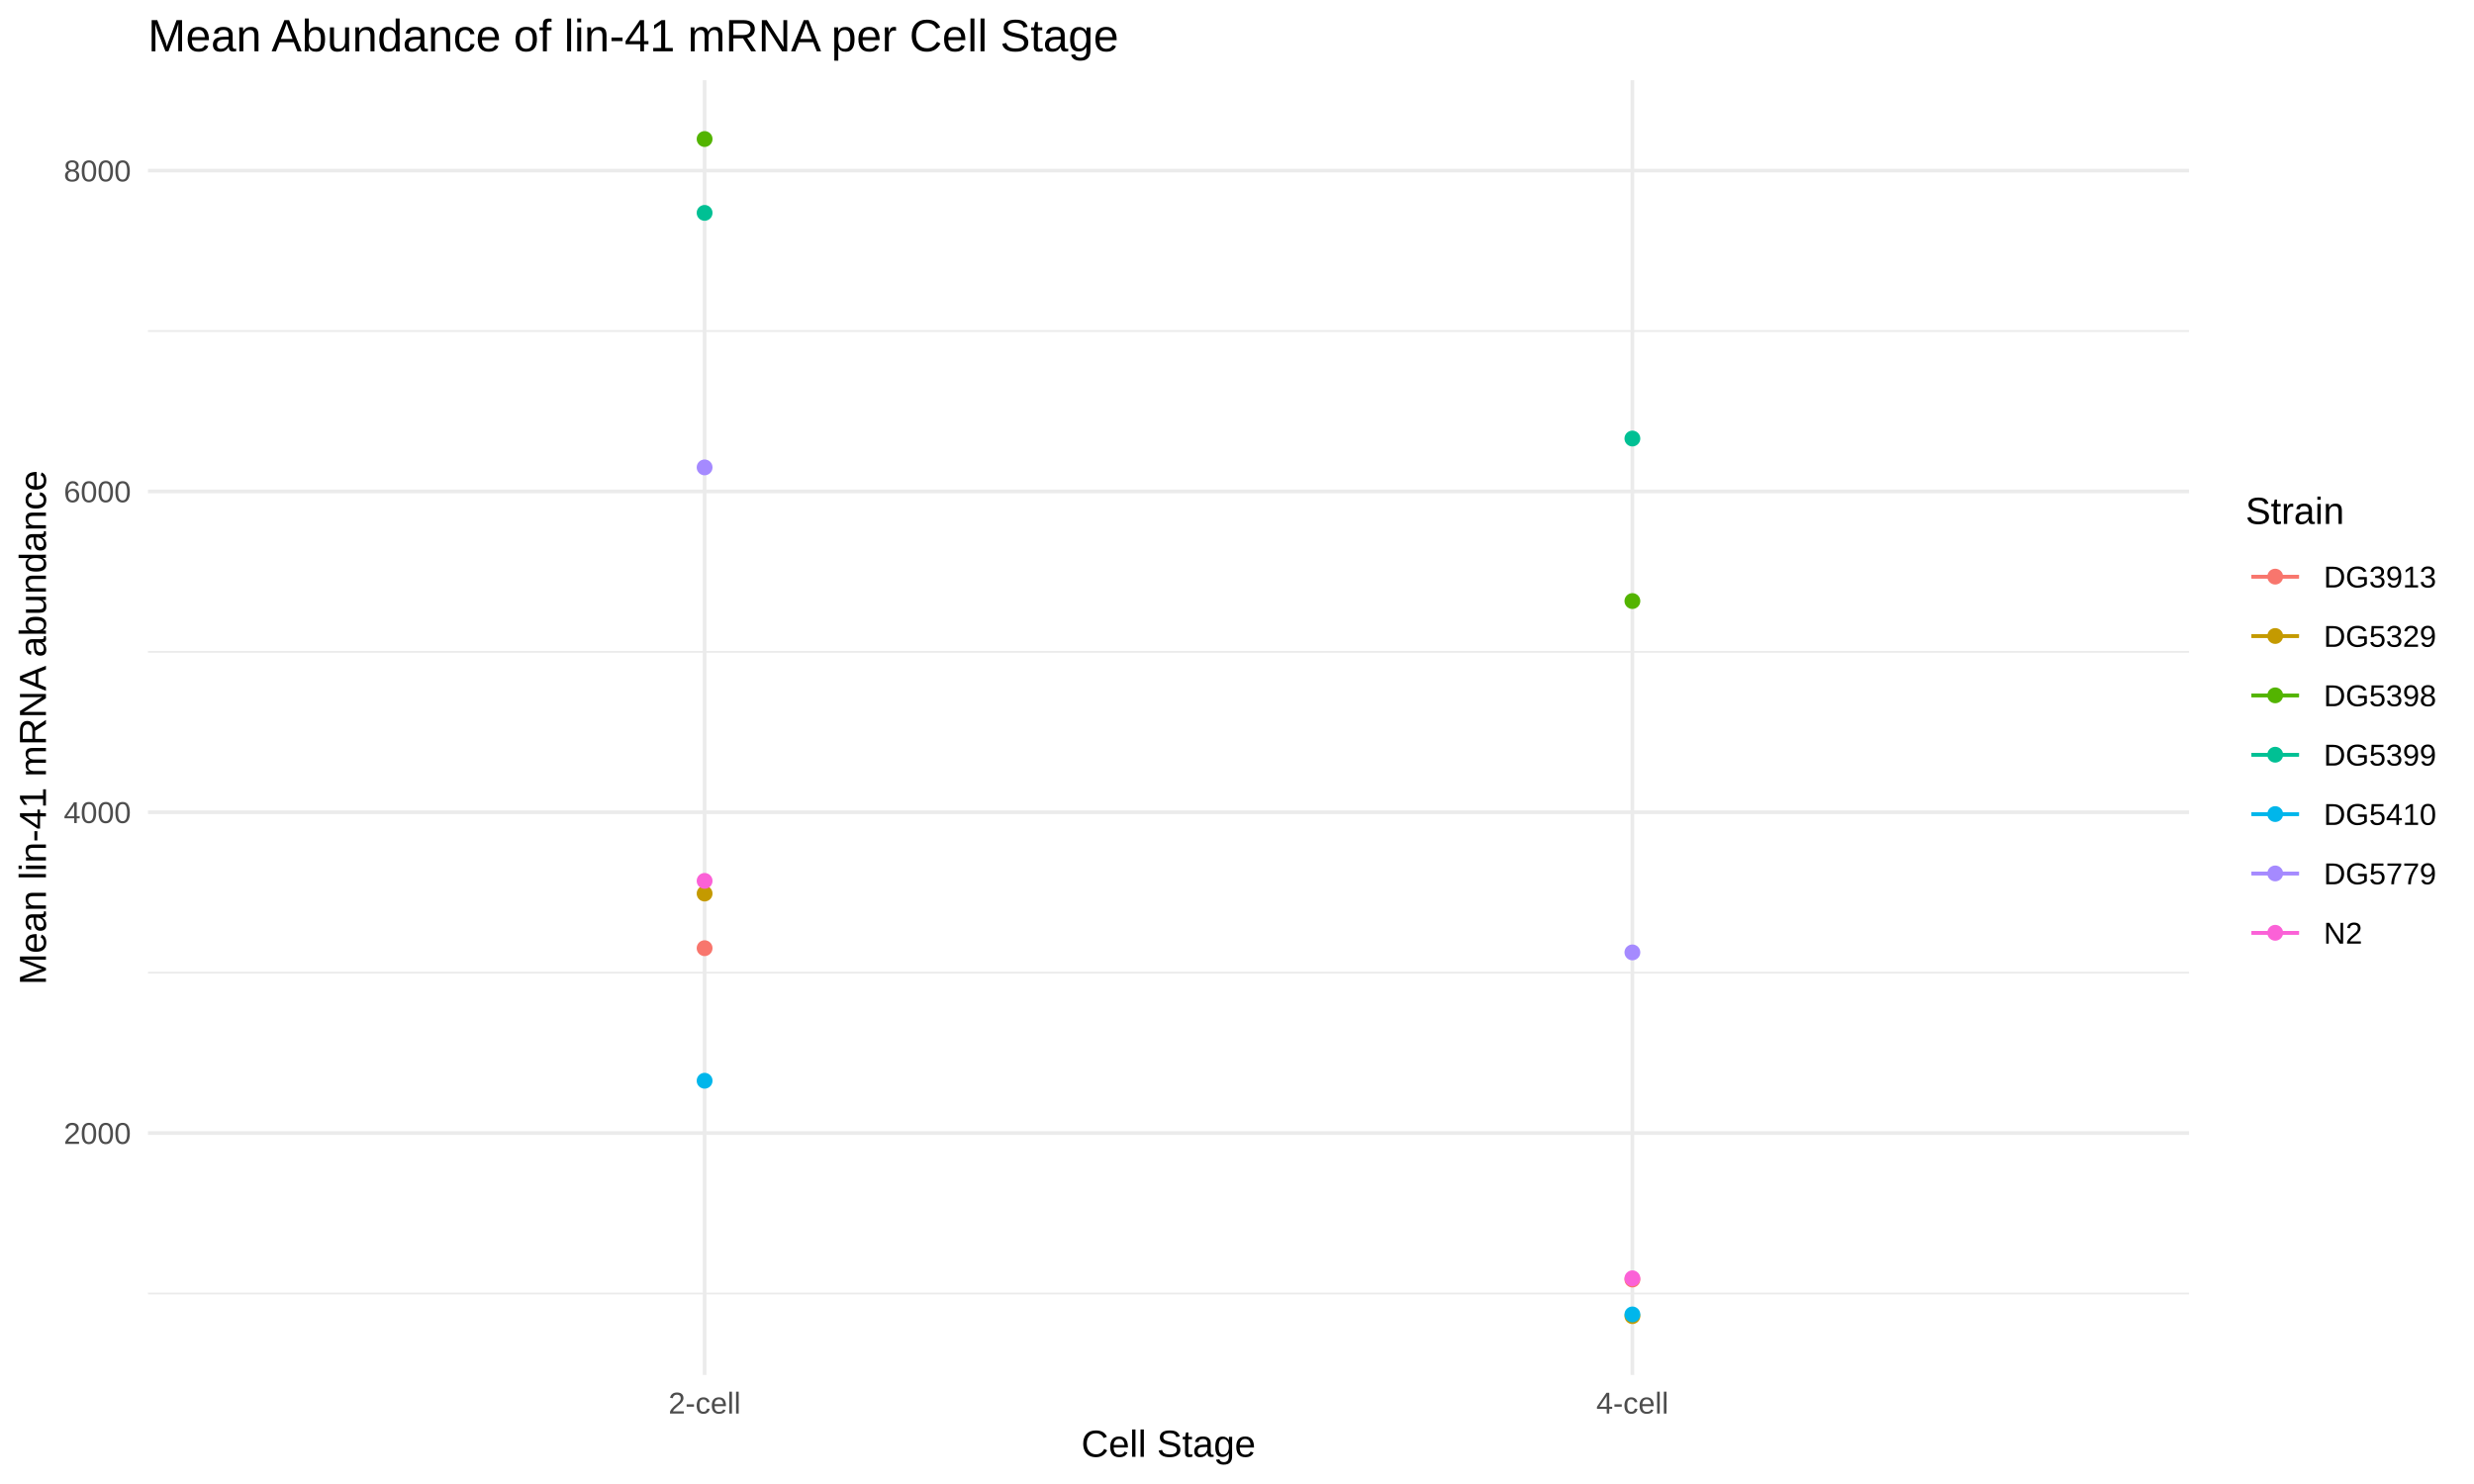
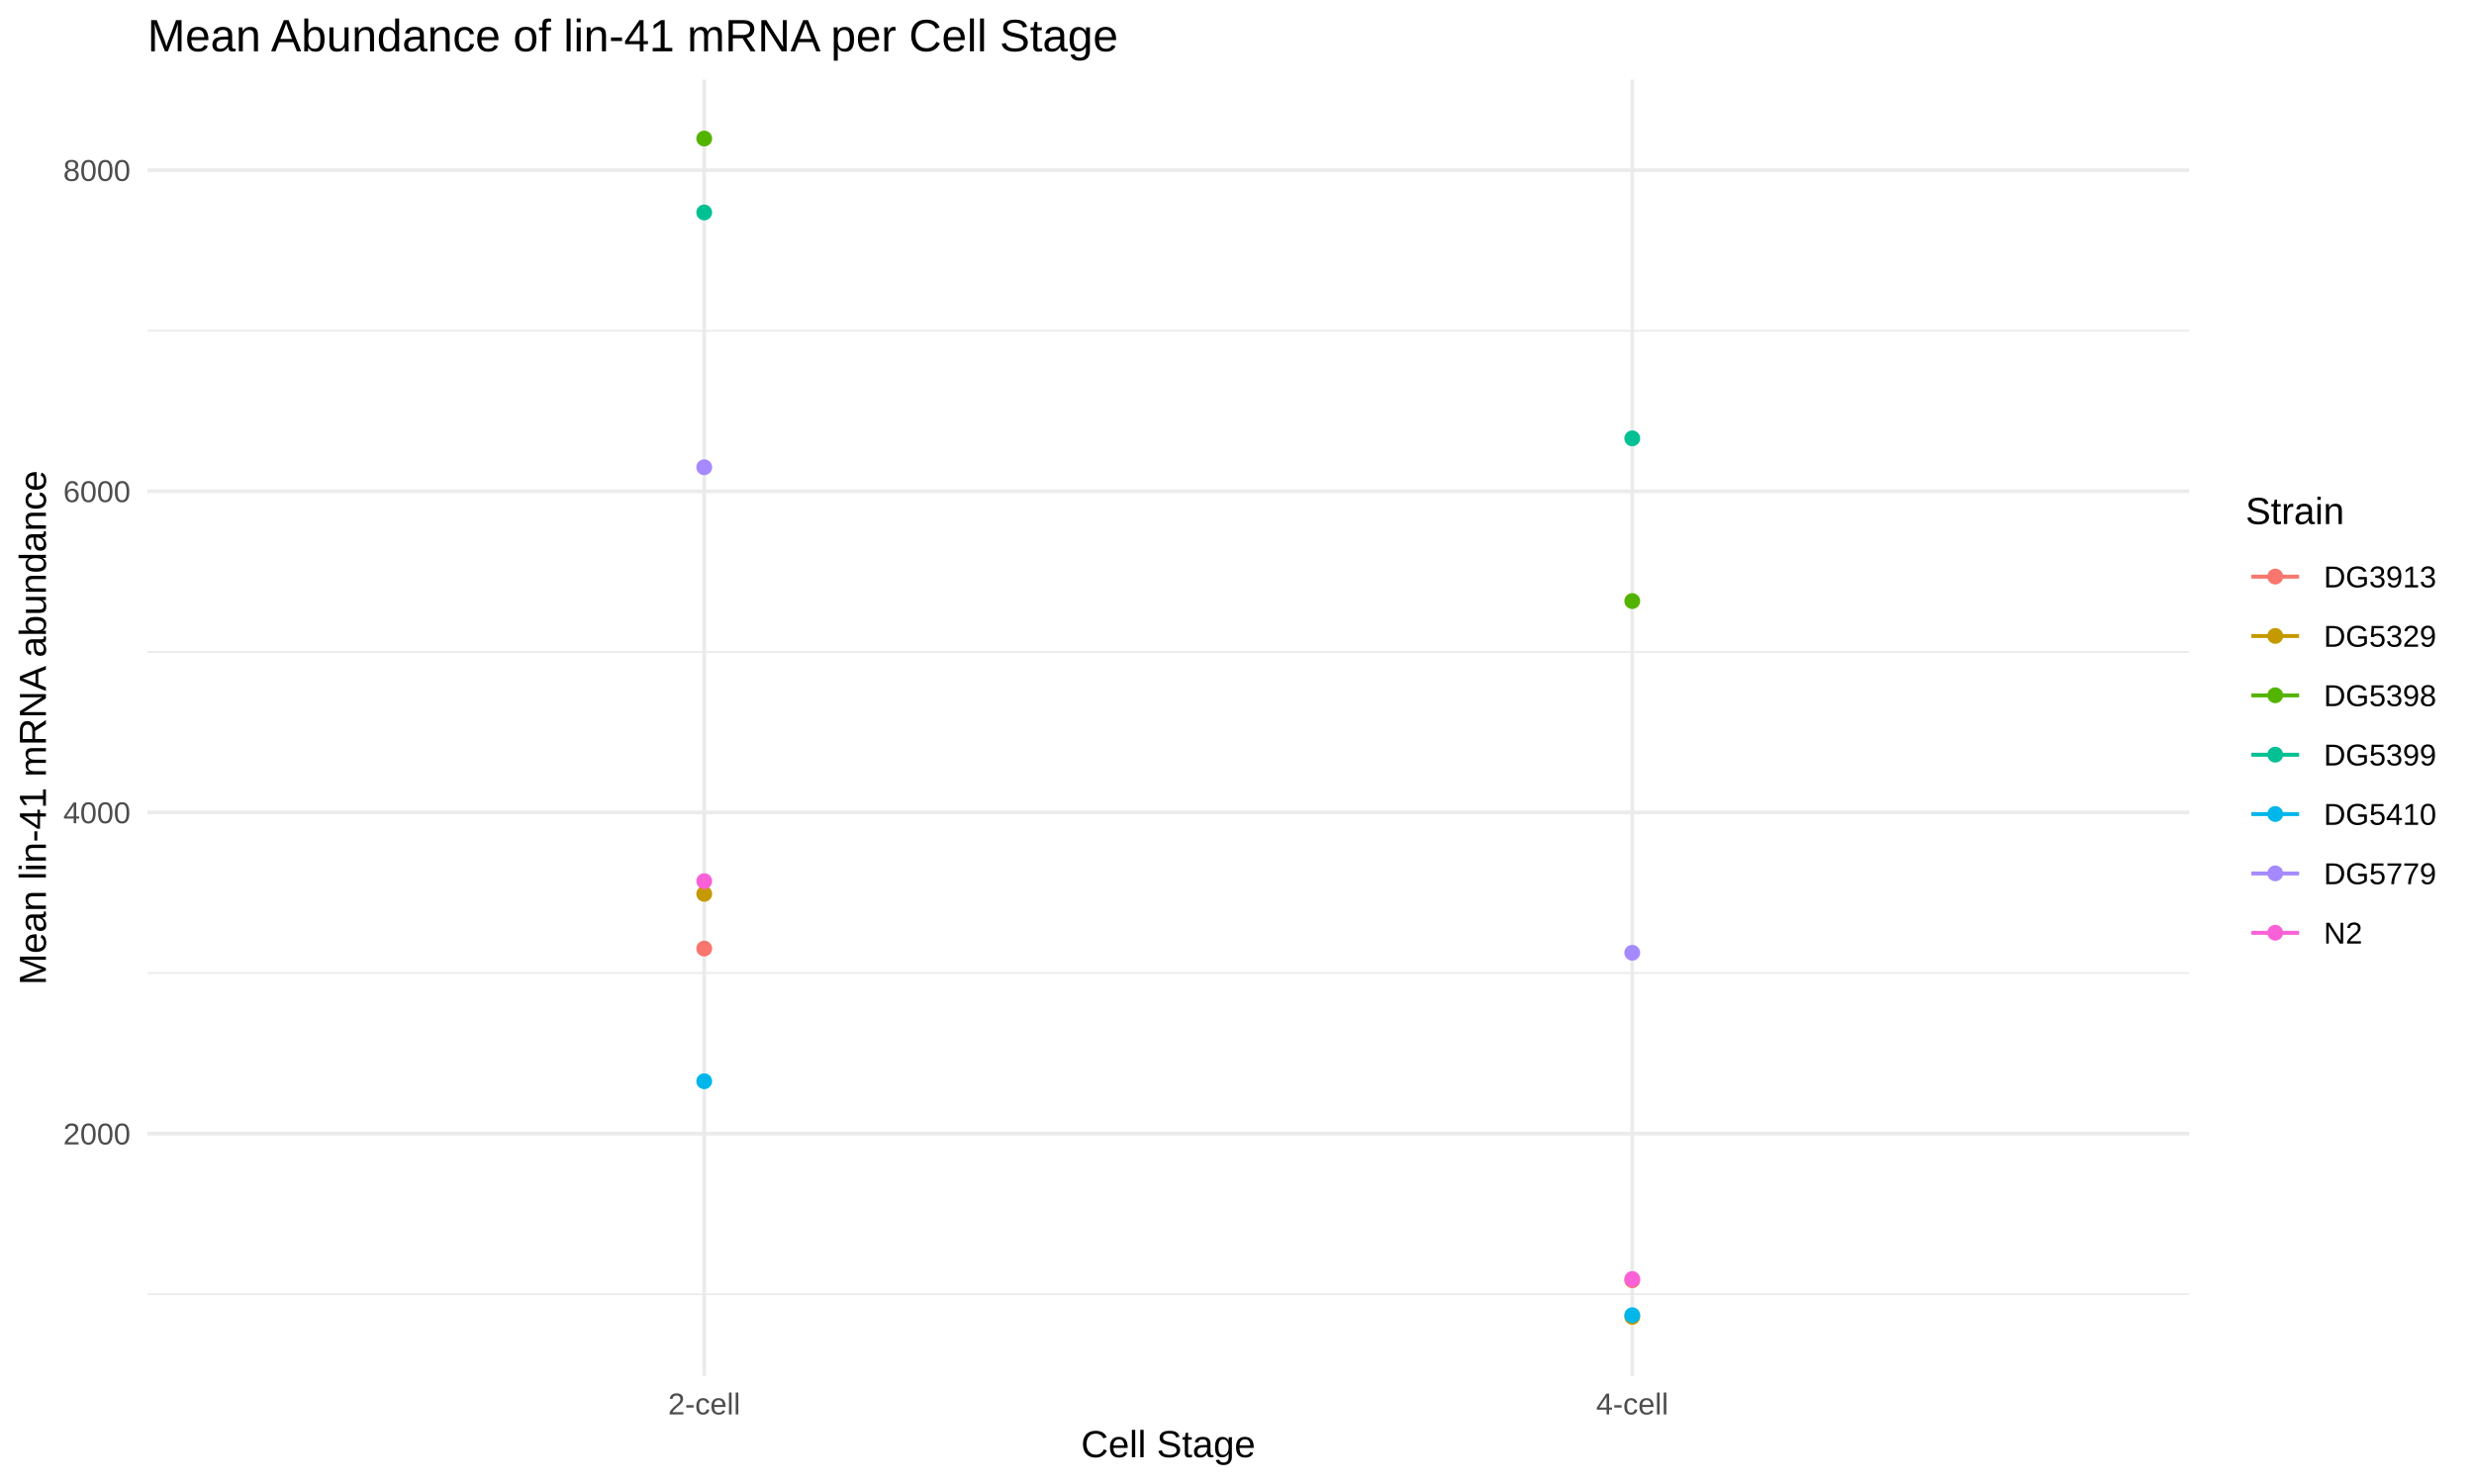
- <svg xmlns="http://www.w3.org/2000/svg" class="svglite" width="720.00pt" height="432.00pt" viewBox="0 0 720.00 432.00">
-   <defs>
-     <style type="text/css">
+ <svg xmlns="http://www.w3.org/2000/svg" width="720.00pt" height="432.00pt" viewBox="0 0 720.00 432.00">
+   <g class="svglite">
+     <defs>
+       <style type="text/css">
    .svglite line, .svglite polyline, .svglite polygon, .svglite path, .svglite rect, .svglite circle {
      fill: none;
      stroke: #000000;
      stroke-linecap: round;
      stroke-linejoin: round;
      stroke-miterlimit: 10.00;
    }
    .svglite text {
      white-space: pre;
    }
+     .svglite g.glyphgroup path {
+       fill: inherit;
+       stroke: none;
+     }
  </style>
-   </defs>
-   <rect width="100%" height="100%" style="stroke: none; fill: none;" />
-   <defs>
-     <clipPath id="cpMC4wMHw3MjAuMDB8MC4wMHw0MzIuMDA=">
-       <rect x="0.00" y="0.00" width="720.00" height="432.00" />
-     </clipPath>
-   </defs>
-   <g clip-path="url(#cpMC4wMHw3MjAuMDB8MC4wMHw0MzIuMDA=)">
+     </defs>
+     <rect width="100%" height="100%" style="stroke: none; fill: none;" />
+     <defs>
+       <clipPath id="cpMC4wMHw3MjAuMDB8MC4wMHw0MzIuMDA=">
+         <rect x="0.00" y="0.00" width="720.00" height="432.00" />
+       </clipPath>
+     </defs>
+     <g clip-path="url(#cpMC4wMHw3MjAuMDB8MC4wMHw0MzIuMDA=)">
</g>
-   <defs>
-     <clipPath id="cpNDMuMDZ8NjM3LjA3fDIzLjM0fDQwMC4yNw==">
-       <rect x="43.06" y="23.34" width="594.01" height="376.93" />
-     </clipPath>
-   </defs>
-   <g clip-path="url(#cpNDMuMDZ8NjM3LjA3fDIzLjM0fDQwMC4yNw==)">
-     <polyline points="43.06,376.54 637.07,376.54 " style="stroke-width: 0.53; stroke: #EBEBEB; stroke-linecap: butt;" />
-     <polyline points="43.06,283.15 637.07,283.15 " style="stroke-width: 0.53; stroke: #EBEBEB; stroke-linecap: butt;" />
-     <polyline points="43.06,189.75 637.07,189.75 " style="stroke-width: 0.53; stroke: #EBEBEB; stroke-linecap: butt;" />
-     <polyline points="43.06,96.36 637.07,96.36 " style="stroke-width: 0.53; stroke: #EBEBEB; stroke-linecap: butt;" />
-     <polyline points="43.06,329.84 637.07,329.84 " style="stroke-width: 1.07; stroke: #EBEBEB; stroke-linecap: butt;" />
-     <polyline points="43.06,236.45 637.07,236.45 " style="stroke-width: 1.07; stroke: #EBEBEB; stroke-linecap: butt;" />
-     <polyline points="43.06,143.06 637.07,143.06 " style="stroke-width: 1.07; stroke: #EBEBEB; stroke-linecap: butt;" />
-     <polyline points="43.06,49.66 637.07,49.66 " style="stroke-width: 1.07; stroke: #EBEBEB; stroke-linecap: butt;" />
-     <polyline points="205.06,400.27 205.06,23.34 " style="stroke-width: 1.07; stroke: #EBEBEB; stroke-linecap: butt;" />
-     <polyline points="475.07,400.27 475.07,23.34 " style="stroke-width: 1.07; stroke: #EBEBEB; stroke-linecap: butt;" />
-     <circle cx="205.06" cy="276.02" r="1.95" style="stroke-width: 0.71; stroke: #F8766D; fill: #F8766D;" />
-     <circle cx="475.07" cy="372.48" r="1.95" style="stroke-width: 0.71; stroke: #F8766D; fill: #F8766D;" />
-     <circle cx="205.06" cy="260.12" r="1.95" style="stroke-width: 0.71; stroke: #C49A00; fill: #C49A00;" />
-     <circle cx="475.07" cy="383.13" r="1.95" style="stroke-width: 0.71; stroke: #C49A00; fill: #C49A00;" />
-     <circle cx="205.06" cy="40.47" r="1.95" style="stroke-width: 0.71; stroke: #53B400; fill: #53B400;" />
-     <circle cx="475.07" cy="174.97" r="1.95" style="stroke-width: 0.71; stroke: #53B400; fill: #53B400;" />
-     <circle cx="205.06" cy="61.97" r="1.95" style="stroke-width: 0.71; stroke: #00C094; fill: #00C094;" />
-     <circle cx="475.07" cy="127.66" r="1.95" style="stroke-width: 0.71; stroke: #00C094; fill: #00C094;" />
-     <circle cx="205.06" cy="314.61" r="1.95" style="stroke-width: 0.71; stroke: #00B6EB; fill: #00B6EB;" />
-     <circle cx="475.07" cy="382.64" r="1.95" style="stroke-width: 0.71; stroke: #00B6EB; fill: #00B6EB;" />
-     <circle cx="205.06" cy="136.06" r="1.95" style="stroke-width: 0.71; stroke: #A58AFF; fill: #A58AFF;" />
-     <circle cx="475.07" cy="277.25" r="1.95" style="stroke-width: 0.71; stroke: #A58AFF; fill: #A58AFF;" />
-     <circle cx="205.06" cy="256.43" r="1.95" style="stroke-width: 0.71; stroke: #FB61D7; fill: #FB61D7;" />
-     <circle cx="475.07" cy="372.12" r="1.95" style="stroke-width: 0.71; stroke: #FB61D7; fill: #FB61D7;" />
-   </g>
-   <g clip-path="url(#cpMC4wMHw3MjAuMDB8MC4wMHw0MzIuMDA=)">
-     <text x="38.13" y="333.00" text-anchor="end" style="font-size: 8.80px;fill: #4D4D4D; font-family: &quot;Arial&quot;;" textLength="19.58px" lengthAdjust="spacingAndGlyphs">2000</text>
-     <text x="38.13" y="239.60" text-anchor="end" style="font-size: 8.80px;fill: #4D4D4D; font-family: &quot;Arial&quot;;" textLength="19.58px" lengthAdjust="spacingAndGlyphs">4000</text>
-     <text x="38.13" y="146.21" text-anchor="end" style="font-size: 8.80px;fill: #4D4D4D; font-family: &quot;Arial&quot;;" textLength="19.58px" lengthAdjust="spacingAndGlyphs">6000</text>
-     <text x="38.13" y="52.82" text-anchor="end" style="font-size: 8.80px;fill: #4D4D4D; font-family: &quot;Arial&quot;;" textLength="19.58px" lengthAdjust="spacingAndGlyphs">8000</text>
-     <text x="205.06" y="411.50" text-anchor="middle" style="font-size: 8.80px;fill: #4D4D4D; font-family: &quot;Arial&quot;;" textLength="21.02px" lengthAdjust="spacingAndGlyphs">2-cell</text>
-     <text x="475.07" y="411.50" text-anchor="middle" style="font-size: 8.80px;fill: #4D4D4D; font-family: &quot;Arial&quot;;" textLength="21.02px" lengthAdjust="spacingAndGlyphs">4-cell</text>
-     <text x="340.06" y="424.09" text-anchor="middle" style="font-size: 11.00px; font-family: &quot;Arial&quot;;" textLength="50.75px" lengthAdjust="spacingAndGlyphs">Cell Stage</text>
-     <text transform="translate(13.37,211.80) rotate(-90)" text-anchor="middle" style="font-size: 11.00px; font-family: &quot;Arial&quot;;" textLength="150.44px" lengthAdjust="spacingAndGlyphs">Mean lin-41 mRNA abundance</text>
-     <text x="653.51" y="152.53" style="font-size: 11.00px; font-family: &quot;Arial&quot;;" textLength="28.74px" lengthAdjust="spacingAndGlyphs">Strain</text>
-     <line x1="655.24" y1="167.86" x2="669.06" y2="167.86" style="stroke-width: 1.07; stroke: #F8766D; stroke-linecap: butt;" />
-     <circle cx="662.15" cy="167.86" r="1.95" style="stroke-width: 0.71; stroke: #F8766D; fill: #F8766D;" />
-     <line x1="655.24" y1="167.86" x2="669.06" y2="167.86" style="stroke-width: 1.07; stroke: #F8766D; stroke-linecap: butt;" />
-     <line x1="655.24" y1="185.14" x2="669.06" y2="185.14" style="stroke-width: 1.07; stroke: #C49A00; stroke-linecap: butt;" />
-     <circle cx="662.15" cy="185.14" r="1.95" style="stroke-width: 0.71; stroke: #C49A00; fill: #C49A00;" />
-     <line x1="655.24" y1="185.14" x2="669.06" y2="185.14" style="stroke-width: 1.07; stroke: #C49A00; stroke-linecap: butt;" />
-     <line x1="655.24" y1="202.42" x2="669.06" y2="202.42" style="stroke-width: 1.07; stroke: #53B400; stroke-linecap: butt;" />
-     <circle cx="662.15" cy="202.42" r="1.95" style="stroke-width: 0.71; stroke: #53B400; fill: #53B400;" />
-     <line x1="655.24" y1="202.42" x2="669.06" y2="202.42" style="stroke-width: 1.07; stroke: #53B400; stroke-linecap: butt;" />
-     <line x1="655.24" y1="219.70" x2="669.06" y2="219.70" style="stroke-width: 1.07; stroke: #00C094; stroke-linecap: butt;" />
-     <circle cx="662.15" cy="219.70" r="1.95" style="stroke-width: 0.71; stroke: #00C094; fill: #00C094;" />
-     <line x1="655.24" y1="219.70" x2="669.06" y2="219.70" style="stroke-width: 1.07; stroke: #00C094; stroke-linecap: butt;" />
-     <line x1="655.24" y1="236.98" x2="669.06" y2="236.98" style="stroke-width: 1.07; stroke: #00B6EB; stroke-linecap: butt;" />
-     <circle cx="662.15" cy="236.98" r="1.95" style="stroke-width: 0.71; stroke: #00B6EB; fill: #00B6EB;" />
-     <line x1="655.24" y1="236.98" x2="669.06" y2="236.98" style="stroke-width: 1.07; stroke: #00B6EB; stroke-linecap: butt;" />
-     <line x1="655.24" y1="254.26" x2="669.06" y2="254.26" style="stroke-width: 1.07; stroke: #A58AFF; stroke-linecap: butt;" />
-     <circle cx="662.15" cy="254.26" r="1.95" style="stroke-width: 0.71; stroke: #A58AFF; fill: #A58AFF;" />
-     <line x1="655.24" y1="254.26" x2="669.06" y2="254.26" style="stroke-width: 1.07; stroke: #A58AFF; stroke-linecap: butt;" />
-     <line x1="655.24" y1="271.54" x2="669.06" y2="271.54" style="stroke-width: 1.07; stroke: #FB61D7; stroke-linecap: butt;" />
-     <circle cx="662.15" cy="271.54" r="1.95" style="stroke-width: 0.71; stroke: #FB61D7; fill: #FB61D7;" />
-     <line x1="655.24" y1="271.54" x2="669.06" y2="271.54" style="stroke-width: 1.07; stroke: #FB61D7; stroke-linecap: butt;" />
-     <text x="676.27" y="171.02" style="font-size: 8.80px; font-family: &quot;Arial&quot;;" textLength="32.77px" lengthAdjust="spacingAndGlyphs">DG3913</text>
-     <text x="676.27" y="188.30" style="font-size: 8.80px; font-family: &quot;Arial&quot;;" textLength="32.77px" lengthAdjust="spacingAndGlyphs">DG5329</text>
-     <text x="676.27" y="205.58" style="font-size: 8.80px; font-family: &quot;Arial&quot;;" textLength="32.77px" lengthAdjust="spacingAndGlyphs">DG5398</text>
-     <text x="676.27" y="222.86" style="font-size: 8.80px; font-family: &quot;Arial&quot;;" textLength="32.77px" lengthAdjust="spacingAndGlyphs">DG5399</text>
-     <text x="676.27" y="240.14" style="font-size: 8.80px; font-family: &quot;Arial&quot;;" textLength="32.77px" lengthAdjust="spacingAndGlyphs">DG5410</text>
-     <text x="676.27" y="257.42" style="font-size: 8.80px; font-family: &quot;Arial&quot;;" textLength="32.77px" lengthAdjust="spacingAndGlyphs">DG5779</text>
-     <text x="676.27" y="274.70" style="font-size: 8.80px; font-family: &quot;Arial&quot;;" textLength="11.25px" lengthAdjust="spacingAndGlyphs">N2</text>
-     <text x="43.06" y="14.94" style="font-size: 13.20px; font-family: &quot;Arial&quot;;" textLength="283.77px" lengthAdjust="spacingAndGlyphs">Mean Abundance of lin-41 mRNA per Cell Stage</text>
+     <defs>
+       <clipPath id="cpNDIuOTF8NjM3LjA4fDIzLjE4fDQwMC41MA==">
+         <rect x="42.91" y="23.18" width="594.17" height="377.33" />
+       </clipPath>
+     </defs>
+     <g clip-path="url(#cpNDIuOTF8NjM3LjA4fDIzLjE4fDQwMC41MA==)">
+       <polyline points="42.91,376.75 637.08,376.75 " style="stroke-width: 0.53; stroke: #EBEBEB; stroke-linecap: butt;" />
+       <polyline points="42.91,283.26 637.08,283.26 " style="stroke-width: 0.53; stroke: #EBEBEB; stroke-linecap: butt;" />
+       <polyline points="42.91,189.77 637.08,189.77 " style="stroke-width: 0.53; stroke: #EBEBEB; stroke-linecap: butt;" />
+       <polyline points="42.91,96.28 637.08,96.28 " style="stroke-width: 0.53; stroke: #EBEBEB; stroke-linecap: butt;" />
+       <polyline points="42.91,330.01 637.08,330.01 " style="stroke-width: 1.07; stroke: #EBEBEB; stroke-linecap: butt;" />
+       <polyline points="42.91,236.51 637.08,236.51 " style="stroke-width: 1.07; stroke: #EBEBEB; stroke-linecap: butt;" />
+       <polyline points="42.91,143.02 637.08,143.02 " style="stroke-width: 1.07; stroke: #EBEBEB; stroke-linecap: butt;" />
+       <polyline points="42.91,49.53 637.08,49.53 " style="stroke-width: 1.07; stroke: #EBEBEB; stroke-linecap: butt;" />
+       <polyline points="204.95,400.50 204.95,23.18 " style="stroke-width: 1.07; stroke: #EBEBEB; stroke-linecap: butt;" />
+       <polyline points="475.03,400.50 475.03,23.18 " style="stroke-width: 1.07; stroke: #EBEBEB; stroke-linecap: butt;" />
+       <circle cx="204.95" cy="276.13" r="1.95" style="stroke-width: 0.71; stroke: #F8766D; fill: #F8766D;" />
+       <circle cx="475.03" cy="372.69" r="1.95" style="stroke-width: 0.71; stroke: #F8766D; fill: #F8766D;" />
+       <circle cx="204.95" cy="260.21" r="1.95" style="stroke-width: 0.71; stroke: #C49A00; fill: #C49A00;" />
+       <circle cx="475.03" cy="383.35" r="1.95" style="stroke-width: 0.71; stroke: #C49A00; fill: #C49A00;" />
+       <circle cx="204.95" cy="40.33" r="1.95" style="stroke-width: 0.71; stroke: #53B400; fill: #53B400;" />
+       <circle cx="475.03" cy="174.97" r="1.95" style="stroke-width: 0.71; stroke: #53B400; fill: #53B400;" />
+       <circle cx="204.95" cy="61.85" r="1.95" style="stroke-width: 0.71; stroke: #00C094; fill: #00C094;" />
+       <circle cx="475.03" cy="127.61" r="1.95" style="stroke-width: 0.71; stroke: #00C094; fill: #00C094;" />
+       <circle cx="204.95" cy="314.76" r="1.95" style="stroke-width: 0.71; stroke: #00B6EB; fill: #00B6EB;" />
+       <circle cx="475.03" cy="382.86" r="1.95" style="stroke-width: 0.71; stroke: #00B6EB; fill: #00B6EB;" />
+       <circle cx="204.95" cy="136.02" r="1.95" style="stroke-width: 0.71; stroke: #A58AFF; fill: #A58AFF;" />
+       <circle cx="475.03" cy="277.36" r="1.95" style="stroke-width: 0.71; stroke: #A58AFF; fill: #A58AFF;" />
+       <circle cx="204.95" cy="256.52" r="1.95" style="stroke-width: 0.71; stroke: #FB61D7; fill: #FB61D7;" />
+       <circle cx="475.03" cy="372.33" r="1.95" style="stroke-width: 0.71; stroke: #FB61D7; fill: #FB61D7;" />
+     </g>
+     <g clip-path="url(#cpMC4wMHw3MjAuMDB8MC4wMHw0MzIuMDA=)">
+       <text x="37.98" y="333.16" text-anchor="end" style="font-size: 8.80px;fill: #4D4D4D; font-family: &quot;Arial&quot;;" textLength="19.56px" lengthAdjust="spacingAndGlyphs">2000</text>
+       <text x="37.98" y="239.66" text-anchor="end" style="font-size: 8.80px;fill: #4D4D4D; font-family: &quot;Arial&quot;;" textLength="19.56px" lengthAdjust="spacingAndGlyphs">4000</text>
+       <text x="37.98" y="146.17" text-anchor="end" style="font-size: 8.80px;fill: #4D4D4D; font-family: &quot;Arial&quot;;" textLength="19.56px" lengthAdjust="spacingAndGlyphs">6000</text>
+       <text x="37.98" y="52.68" text-anchor="end" style="font-size: 8.80px;fill: #4D4D4D; font-family: &quot;Arial&quot;;" textLength="19.56px" lengthAdjust="spacingAndGlyphs">8000</text>
+       <text x="204.95" y="411.74" text-anchor="middle" style="font-size: 8.80px;fill: #4D4D4D; font-family: &quot;Arial&quot;;" textLength="21.02px" lengthAdjust="spacingAndGlyphs">2-cell</text>
+       <text x="475.03" y="411.74" text-anchor="middle" style="font-size: 8.80px;fill: #4D4D4D; font-family: &quot;Arial&quot;;" textLength="21.02px" lengthAdjust="spacingAndGlyphs">4-cell</text>
+       <text x="339.99" y="424.20" text-anchor="middle" style="font-size: 11.00px; font-family: &quot;Arial&quot;;" textLength="50.78px" lengthAdjust="spacingAndGlyphs">Cell Stage</text>
+       <text transform="translate(13.36,211.84) rotate(-90)" text-anchor="middle" style="font-size: 11.00px; font-family: &quot;Arial&quot;;" textLength="149.89px" lengthAdjust="spacingAndGlyphs">Mean lin-41 mRNA abundance</text>
+       <text x="653.52" y="152.56" style="font-size: 11.00px; font-family: &quot;Arial&quot;;" textLength="28.75px" lengthAdjust="spacingAndGlyphs">Strain</text>
+       <line x1="655.24" y1="167.84" x2="669.07" y2="167.84" style="stroke-width: 1.07; stroke: #F8766D; stroke-linecap: butt;" />
+       <circle cx="662.16" cy="167.84" r="1.95" style="stroke-width: 0.71; stroke: #F8766D; fill: #F8766D;" />
+       <line x1="655.24" y1="167.84" x2="669.07" y2="167.84" style="stroke-width: 1.07; stroke: #F8766D; stroke-linecap: butt;" />
+       <line x1="655.24" y1="185.12" x2="669.07" y2="185.12" style="stroke-width: 1.07; stroke: #C49A00; stroke-linecap: butt;" />
+       <circle cx="662.16" cy="185.12" r="1.95" style="stroke-width: 0.71; stroke: #C49A00; fill: #C49A00;" />
+       <line x1="655.24" y1="185.12" x2="669.07" y2="185.12" style="stroke-width: 1.07; stroke: #C49A00; stroke-linecap: butt;" />
+       <line x1="655.24" y1="202.40" x2="669.07" y2="202.40" style="stroke-width: 1.07; stroke: #53B400; stroke-linecap: butt;" />
+       <circle cx="662.16" cy="202.40" r="1.95" style="stroke-width: 0.71; stroke: #53B400; fill: #53B400;" />
+       <line x1="655.24" y1="202.40" x2="669.07" y2="202.40" style="stroke-width: 1.07; stroke: #53B400; stroke-linecap: butt;" />
+       <line x1="655.24" y1="219.68" x2="669.07" y2="219.68" style="stroke-width: 1.07; stroke: #00C094; stroke-linecap: butt;" />
+       <circle cx="662.16" cy="219.68" r="1.95" style="stroke-width: 0.71; stroke: #00C094; fill: #00C094;" />
+       <line x1="655.24" y1="219.68" x2="669.07" y2="219.68" style="stroke-width: 1.07; stroke: #00C094; stroke-linecap: butt;" />
+       <line x1="655.24" y1="236.96" x2="669.07" y2="236.96" style="stroke-width: 1.07; stroke: #00B6EB; stroke-linecap: butt;" />
+       <circle cx="662.16" cy="236.96" r="1.95" style="stroke-width: 0.71; stroke: #00B6EB; fill: #00B6EB;" />
+       <line x1="655.24" y1="236.96" x2="669.07" y2="236.96" style="stroke-width: 1.07; stroke: #00B6EB; stroke-linecap: butt;" />
+       <line x1="655.24" y1="254.24" x2="669.07" y2="254.24" style="stroke-width: 1.07; stroke: #A58AFF; stroke-linecap: butt;" />
+       <circle cx="662.16" cy="254.24" r="1.95" style="stroke-width: 0.71; stroke: #A58AFF; fill: #A58AFF;" />
+       <line x1="655.24" y1="254.24" x2="669.07" y2="254.24" style="stroke-width: 1.07; stroke: #A58AFF; stroke-linecap: butt;" />
+       <line x1="655.24" y1="271.52" x2="669.07" y2="271.52" style="stroke-width: 1.07; stroke: #FB61D7; stroke-linecap: butt;" />
+       <circle cx="662.16" cy="271.52" r="1.95" style="stroke-width: 0.71; stroke: #FB61D7; fill: #FB61D7;" />
+       <line x1="655.24" y1="271.52" x2="669.07" y2="271.52" style="stroke-width: 1.07; stroke: #FB61D7; stroke-linecap: butt;" />
+       <text x="676.28" y="170.99" style="font-size: 8.80px; font-family: &quot;Arial&quot;;" textLength="32.77px" lengthAdjust="spacingAndGlyphs">DG3913</text>
+       <text x="676.28" y="188.27" style="font-size: 8.80px; font-family: &quot;Arial&quot;;" textLength="32.77px" lengthAdjust="spacingAndGlyphs">DG5329</text>
+       <text x="676.28" y="205.55" style="font-size: 8.80px; font-family: &quot;Arial&quot;;" textLength="32.77px" lengthAdjust="spacingAndGlyphs">DG5398</text>
+       <text x="676.28" y="222.83" style="font-size: 8.80px; font-family: &quot;Arial&quot;;" textLength="32.77px" lengthAdjust="spacingAndGlyphs">DG5399</text>
+       <text x="676.28" y="240.11" style="font-size: 8.80px; font-family: &quot;Arial&quot;;" textLength="32.77px" lengthAdjust="spacingAndGlyphs">DG5410</text>
+       <text x="676.28" y="257.39" style="font-size: 8.80px; font-family: &quot;Arial&quot;;" textLength="32.77px" lengthAdjust="spacingAndGlyphs">DG5779</text>
+       <text x="676.28" y="274.67" style="font-size: 8.80px; font-family: &quot;Arial&quot;;" textLength="11.25px" lengthAdjust="spacingAndGlyphs">N2</text>
+       <text x="42.91" y="14.93" style="font-size: 13.20px; font-family: &quot;Arial&quot;;" textLength="282.08px" lengthAdjust="spacingAndGlyphs">Mean Abundance of lin-41 mRNA per Cell Stage</text>
+     </g>
  </g>
</svg>
